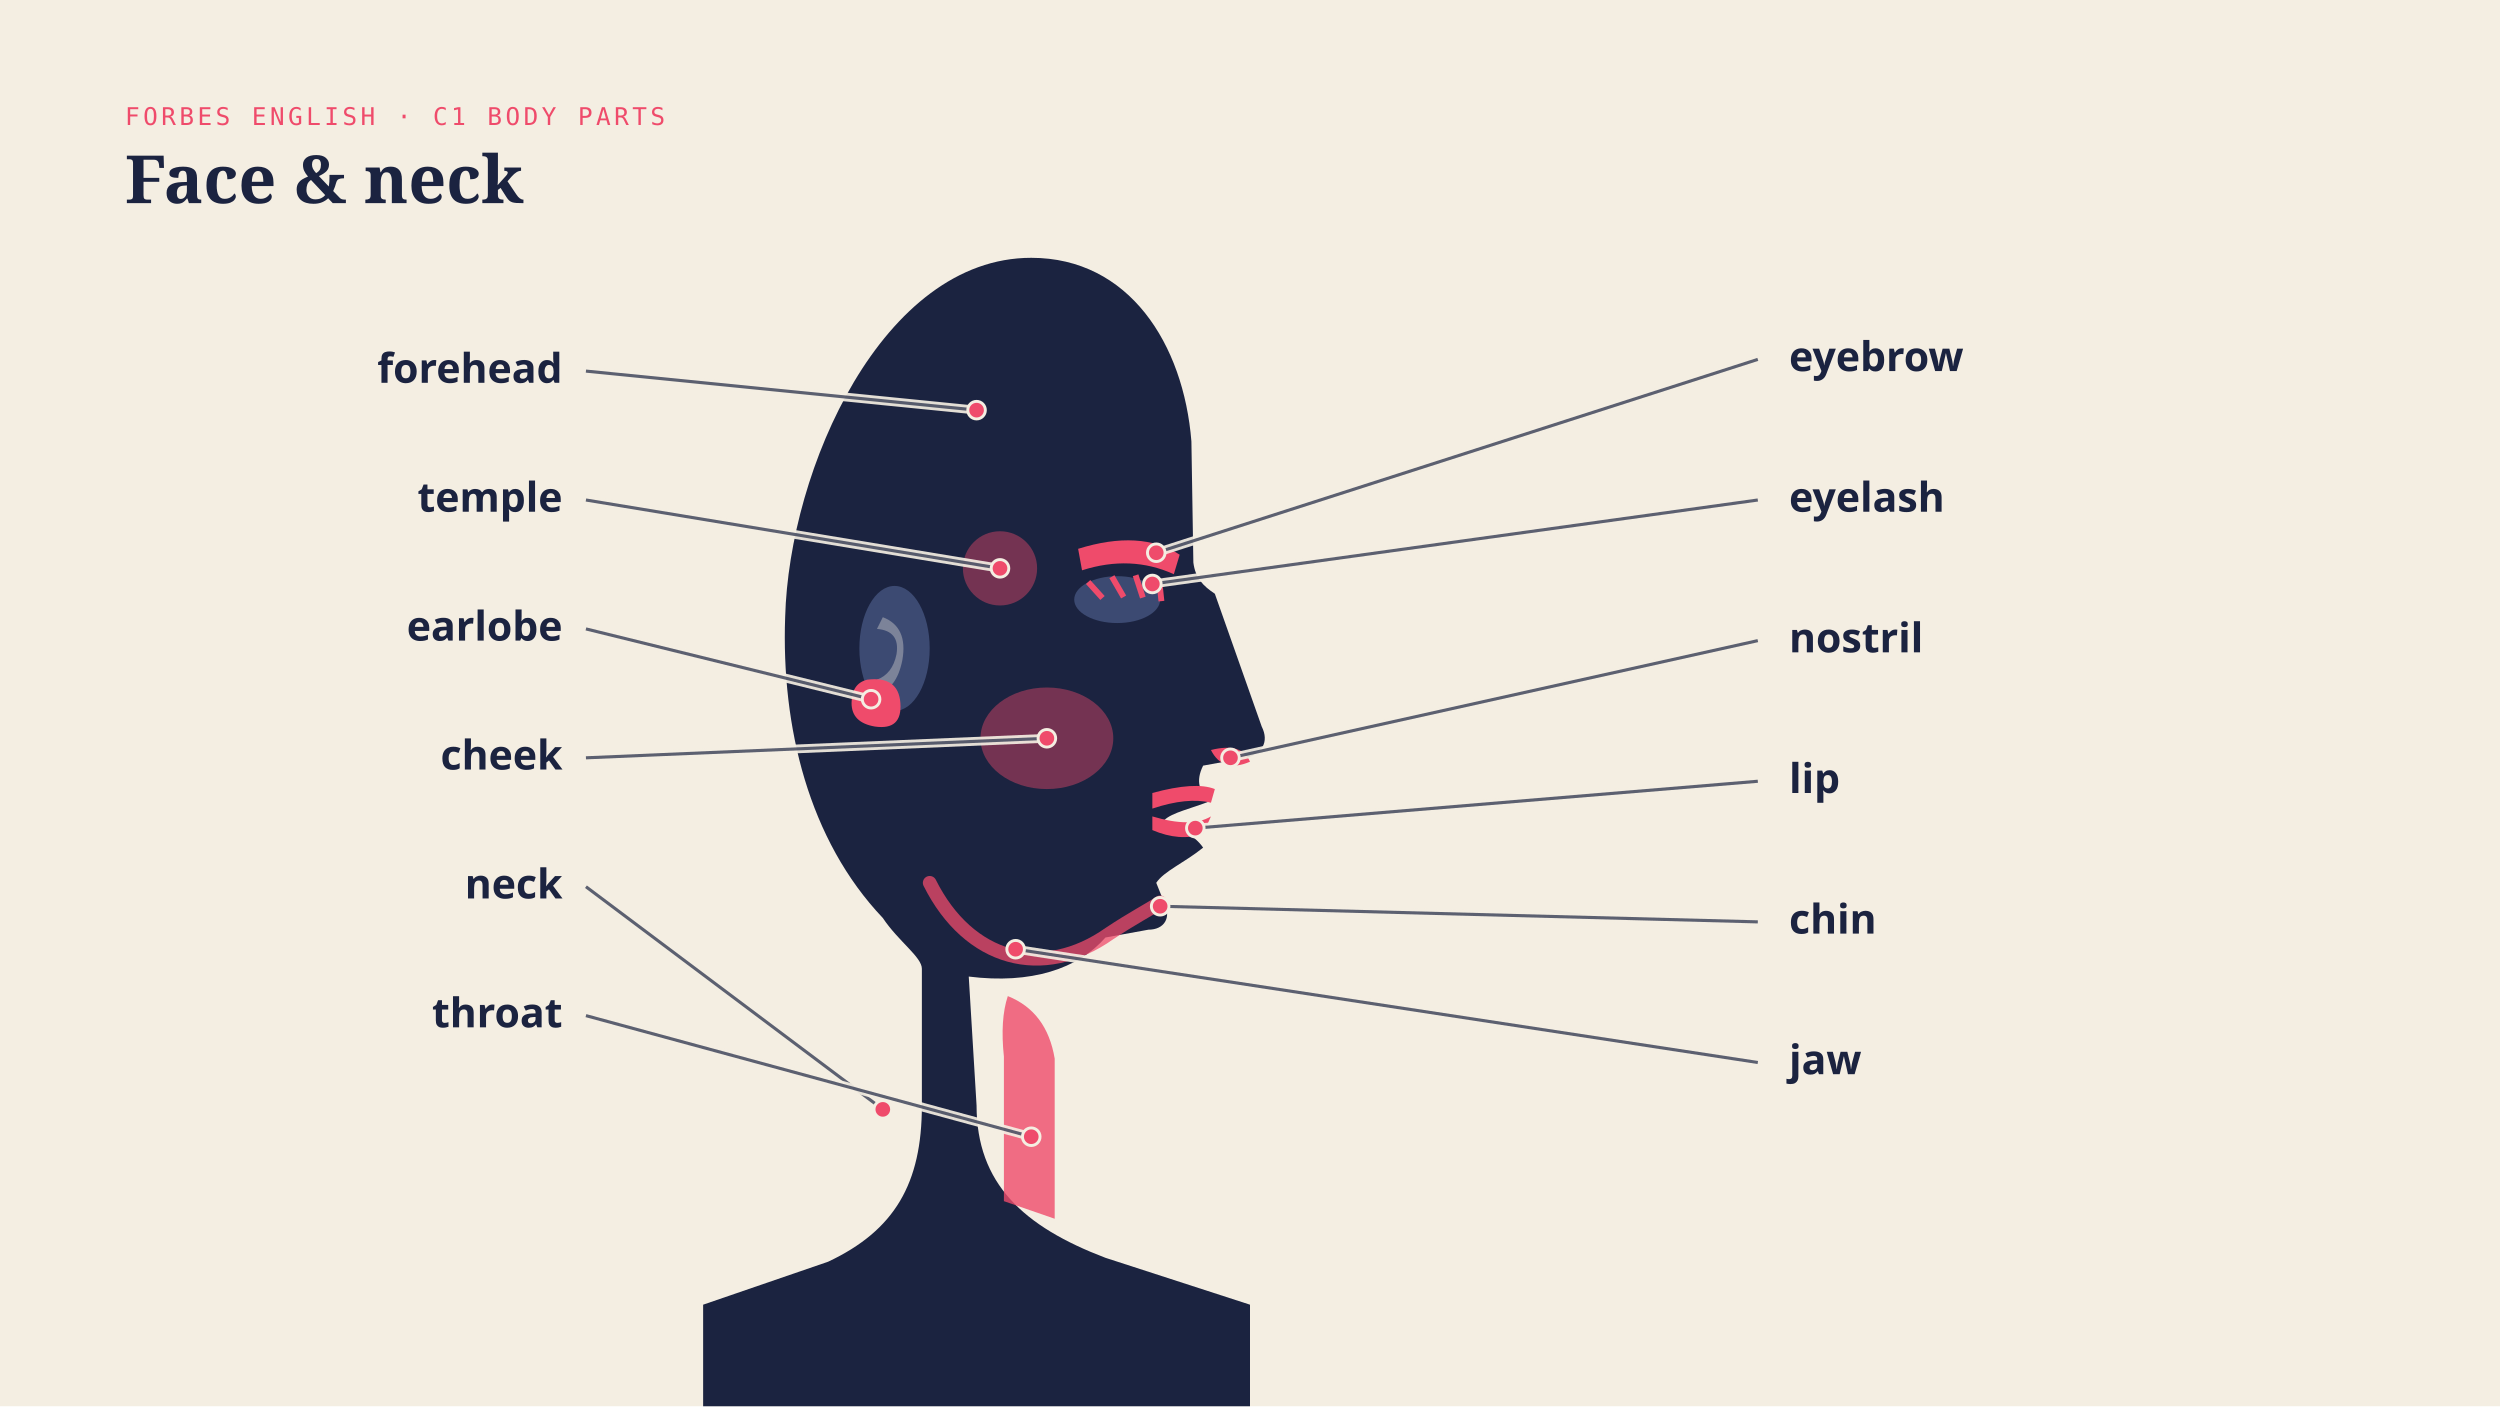
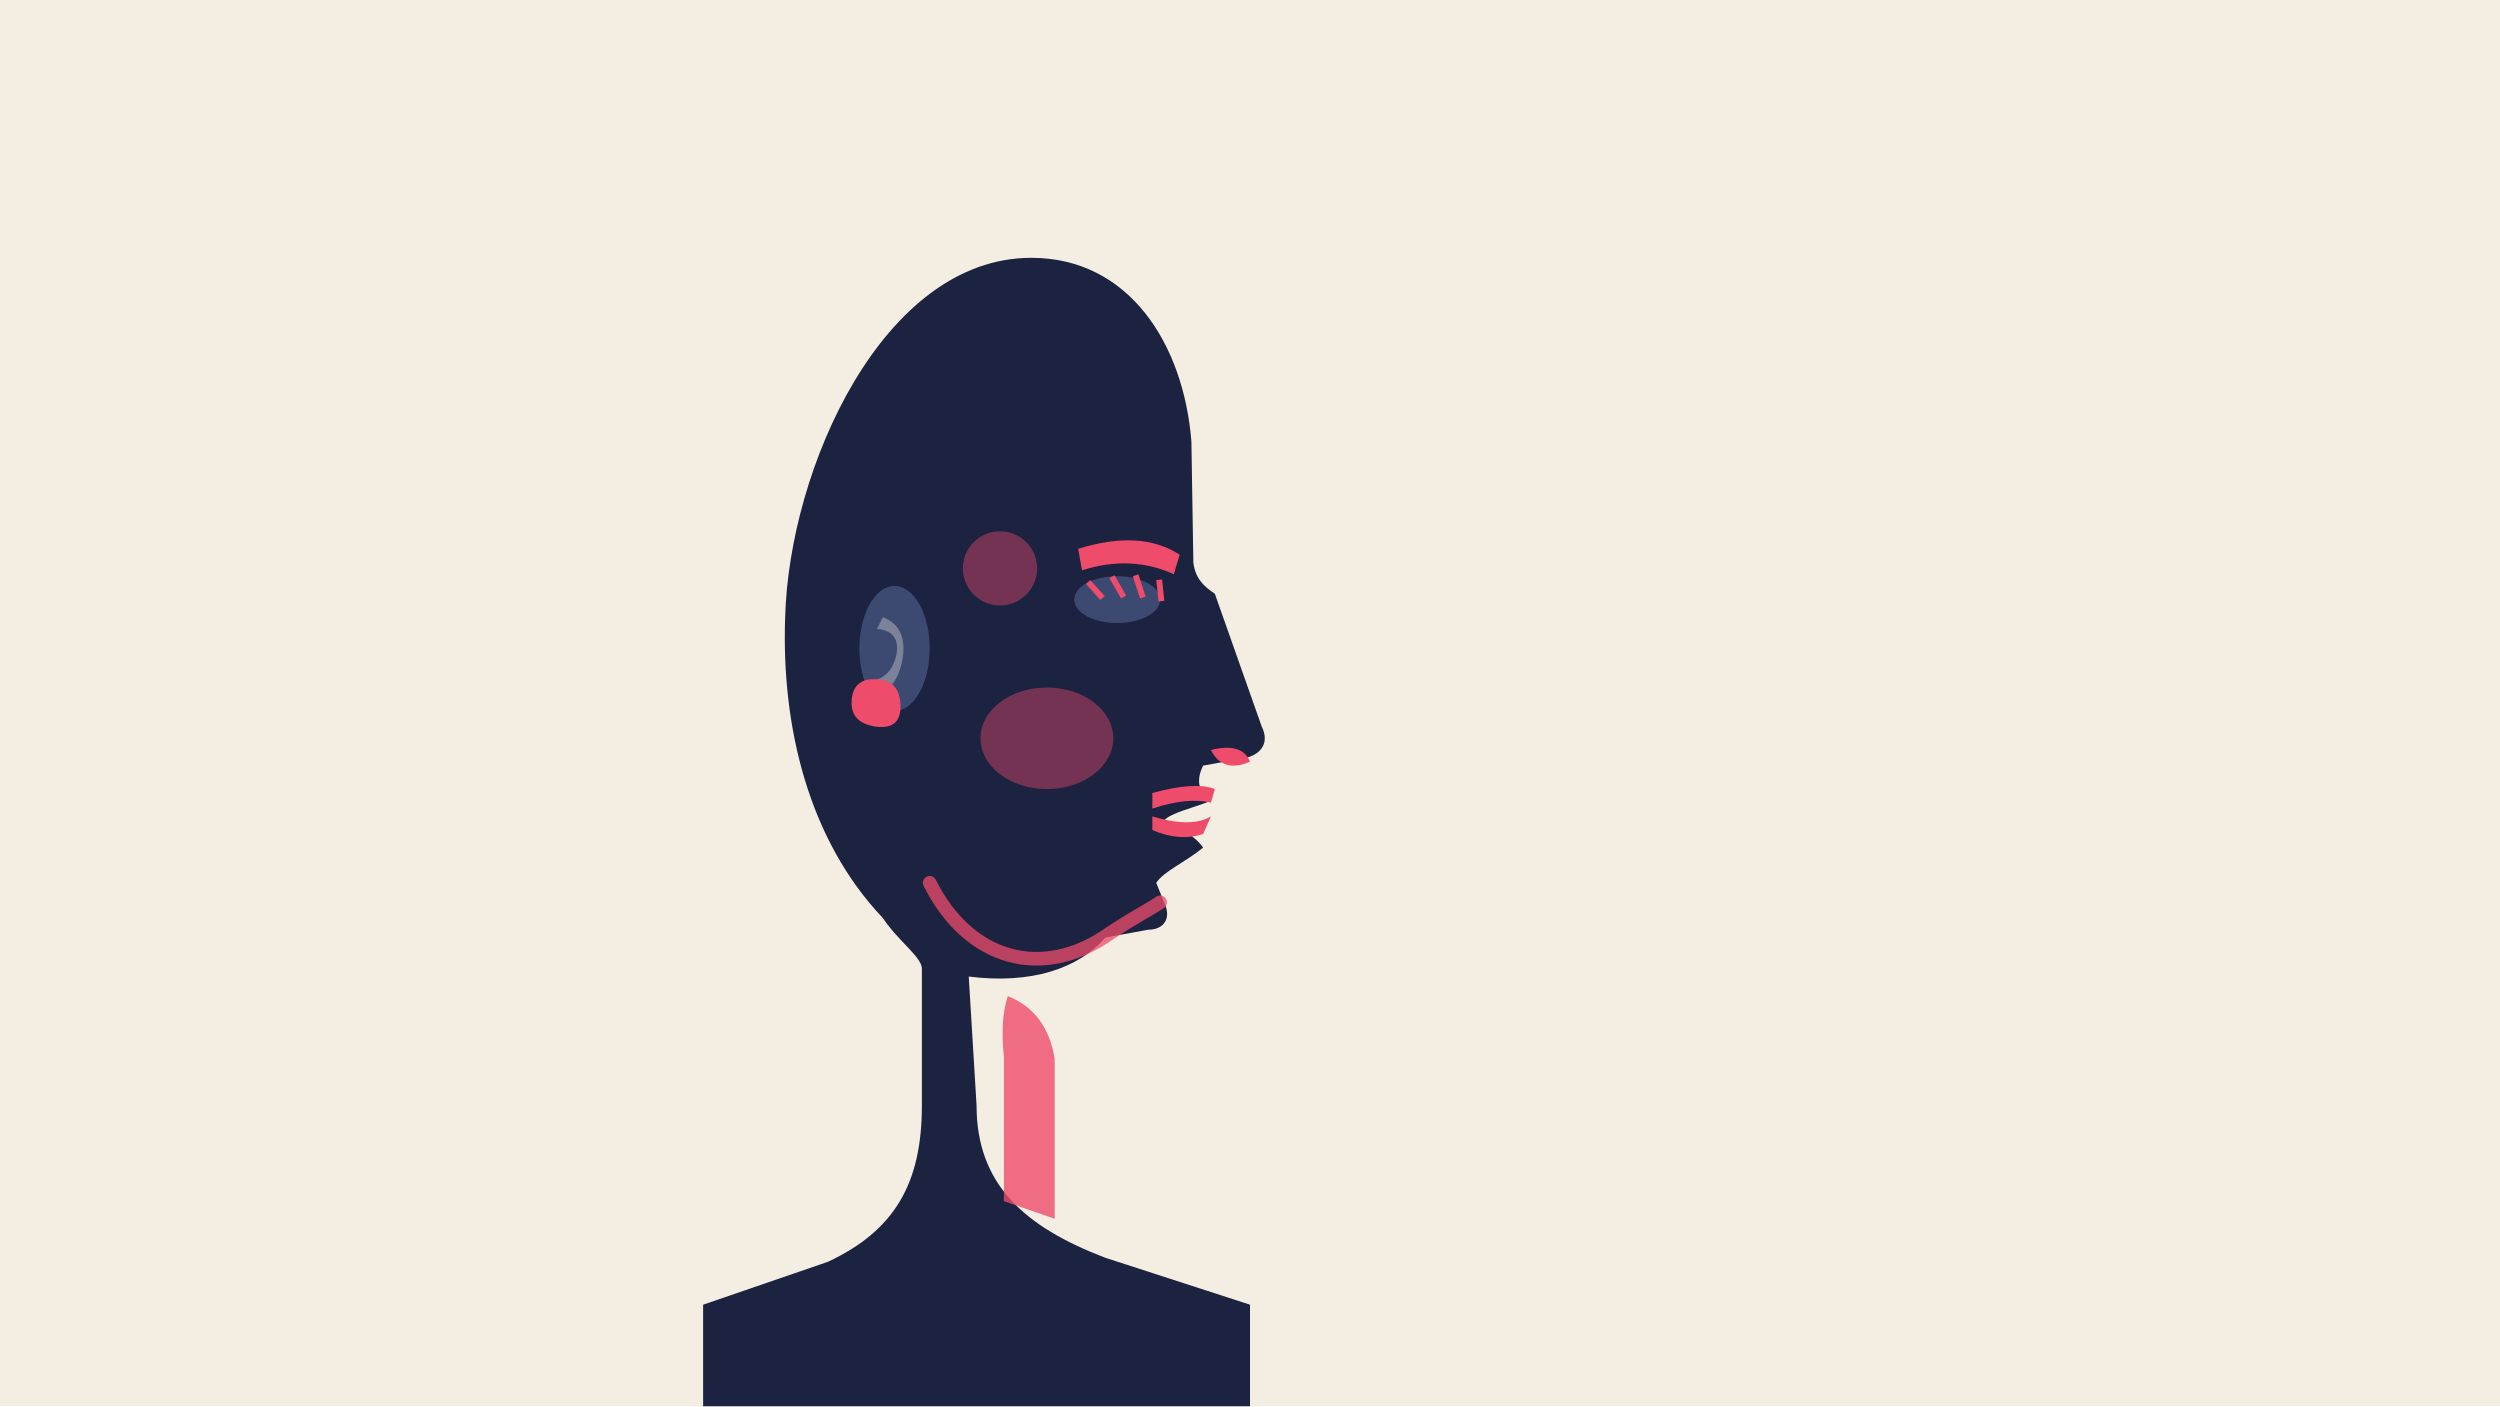
<svg xmlns="http://www.w3.org/2000/svg" viewBox="0 0 1280 720" width="1280" height="720" role="img" aria-label="Labelled profile of the head and neck">
  <style>
  .bg   { fill: #f4eee2; }
  .body { fill: #1b2340; }
  .cut  { fill: #ef4b6b; }
  .soft { fill: #ef4b6b; opacity: .42; }
  .mute { fill: #3c4a72; }
  /* Leaders are drawn twice: a cream underlay, then the dark line on top.
     A single dark line is invisible where it crosses the navy head, which
     is most of them on a profile — the eyebrow and eyelash leaders read as
     stopping at the hairline. Same halo principle as HOUSE-STYLE §5 uses
     for text over artwork. */
  .halo { fill: none; stroke: #f4eee2; stroke-width: 4.5; opacity: .92; }
  .lead { fill: none; stroke: #1b2340; stroke-width: 1.6; opacity: .7; }
  .dot  { fill: #ef4b6b; stroke: #f4eee2; stroke-width: 1.5; }
  .lbl  { font-family: 'DM Sans', system-ui, sans-serif; font-size: 21px;
           font-weight: 600; fill: #1b2340; }
  .ttl  { font-family: 'Playfair Display', Georgia, serif; font-size: 34px;
           font-weight: 700; fill: #1b2340; }
  .sub  { font-family: 'DM Mono', ui-monospace, monospace; font-size: 12.5px;
           letter-spacing: .14em; fill: #ef4b6b; }
</style>
  <rect class="bg" x="0" y="0" width="1280" height="720" />
-   <text class="sub" x="64" y="64">FORBES ENGLISH · C1 BODY PARTS</text>
-   <text class="ttl" x="64" y="104">Face &amp; neck</text>
  <path class="body" d="   M 452 470   C 414 430 400 372 402 316   C 404 240 452 132 528 132   C 578 132 606 176 610 226   L 611 288   C 612 296 616 300 622 304   L 646 372   C 650 380 646 386 638 388   L 616 392   C 612 400 614 406 620 410   C 610 414 600 416 596 420   C 604 424 612 428 616 434   C 606 442 596 446 592 452   L 596 462   C 600 470 596 476 588 476   L 566 480   C 552 496 528 504 496 500   L 500 566   C 500 606 524 628 566 644   L 640 668   L 640 720 L 360 720 L 360 668   L 424 646   C 458 630 472 606 472 566   L 472 496   C 472 490 460 482 452 470 Z" />
  <ellipse class="soft" cx="536" cy="378" rx="34" ry="26" />
  <path d="M 476 452 C 496 492 534 502 568 478 C 580 470 588 466 594 462" fill="none" stroke="#ef4b6b" stroke-width="7" stroke-linecap="round" opacity=".75" />
  <ellipse class="mute" cx="458" cy="332" rx="18" ry="32" />
  <path class="bg" d="M 452 316 q 13 5 10 22 q -3 15 -13 17 l 0 -7 q 8 -3 10 -13 q 2 -12 -10 -13 Z" opacity=".35" />
  <path class="cut" d="M 444 348 q 16 -2 17 12 q 1 14 -13 12 q -12 -2 -12 -12 q 0 -10 8 -12 Z" />
  <path class="cut" d="M 552 281 q 32 -10 52 3 l -3 10 q -22 -10 -47 -2 Z" />
  <ellipse class="mute" cx="572" cy="307" rx="22" ry="12" />
  <g class="cut">
    <rect x="556" y="299" width="3" height="11" transform="rotate(-42 556 299)" />
    <rect x="568" y="296" width="3" height="12" transform="rotate(-30 568 296)" />
    <rect x="580" y="295" width="3" height="12" transform="rotate(-18 580 295)" />
    <rect x="592" y="297" width="3" height="11" transform="rotate(-6 592 297)" />
  </g>
  <circle class="soft" cx="512" cy="291" r="19" />
  <path class="cut" d="M 620 384 q 16 -4 20 6 q -14 6 -20 -6 Z" />
  <path class="cut" d="M 590 406 q 22 -6 32 -2 l -2 7 q -12 -3 -30 3 Z" />
  <path class="cut" d="M 590 418 q 20 6 30 0 l -4 9 q -12 4 -26 -2 Z" />
  <path class="cut" d="M 516 510 q 20 8 24 32 l 0 82 l -26 -9 l 0 -74 q -2 -19 2 -31 Z" opacity=".8" />
-   <polyline class="halo" points="500,210 300,190" />
-   <polyline class="lead" points="500,210 300,190" />
-   <circle class="dot" cx="500" cy="210" r="4.5" />
-   <text class="lbl" x="288" y="196" text-anchor="end">forehead</text>
-   <polyline class="halo" points="512,291 300,256" />
-   <polyline class="lead" points="512,291 300,256" />
-   <circle class="dot" cx="512" cy="291" r="4.5" />
-   <text class="lbl" x="288" y="262" text-anchor="end">temple</text>
-   <polyline class="halo" points="446,358 300,322" />
-   <polyline class="lead" points="446,358 300,322" />
-   <circle class="dot" cx="446" cy="358" r="4.5" />
-   <text class="lbl" x="288" y="328" text-anchor="end">earlobe</text>
-   <polyline class="halo" points="536,378 300,388" />
-   <polyline class="lead" points="536,378 300,388" />
-   <circle class="dot" cx="536" cy="378" r="4.5" />
-   <text class="lbl" x="288" y="394" text-anchor="end">cheek</text>
-   <polyline class="halo" points="452,568 300,454" />
-   <polyline class="lead" points="452,568 300,454" />
-   <circle class="dot" cx="452" cy="568" r="4.5" />
-   <text class="lbl" x="288" y="460" text-anchor="end">neck</text>
-   <polyline class="halo" points="528,582 300,520" />
-   <polyline class="lead" points="528,582 300,520" />
-   <circle class="dot" cx="528" cy="582" r="4.5" />
-   <text class="lbl" x="288" y="526" text-anchor="end">throat</text>
-   <polyline class="halo" points="592,283 900,184" />
-   <polyline class="lead" points="592,283 900,184" />
-   <circle class="dot" cx="592" cy="283" r="4.5" />
-   <text class="lbl" x="916" y="190" text-anchor="start">eyebrow</text>
-   <polyline class="halo" points="590,299 900,256" />
-   <polyline class="lead" points="590,299 900,256" />
-   <circle class="dot" cx="590" cy="299" r="4.5" />
-   <text class="lbl" x="916" y="262" text-anchor="start">eyelash</text>
-   <polyline class="halo" points="630,388 900,328" />
-   <polyline class="lead" points="630,388 900,328" />
-   <circle class="dot" cx="630" cy="388" r="4.5" />
-   <text class="lbl" x="916" y="334" text-anchor="start">nostril</text>
-   <polyline class="halo" points="612,424 900,400" />
-   <polyline class="lead" points="612,424 900,400" />
-   <circle class="dot" cx="612" cy="424" r="4.5" />
-   <text class="lbl" x="916" y="406" text-anchor="start">lip</text>
-   <polyline class="halo" points="594,464 900,472" />
-   <polyline class="lead" points="594,464 900,472" />
-   <circle class="dot" cx="594" cy="464" r="4.5" />
-   <text class="lbl" x="916" y="478" text-anchor="start">chin</text>
-   <polyline class="halo" points="520,486 900,544" />
-   <polyline class="lead" points="520,486 900,544" />
-   <circle class="dot" cx="520" cy="486" r="4.5" />
-   <text class="lbl" x="916" y="550" text-anchor="start">jaw</text>
</svg>
